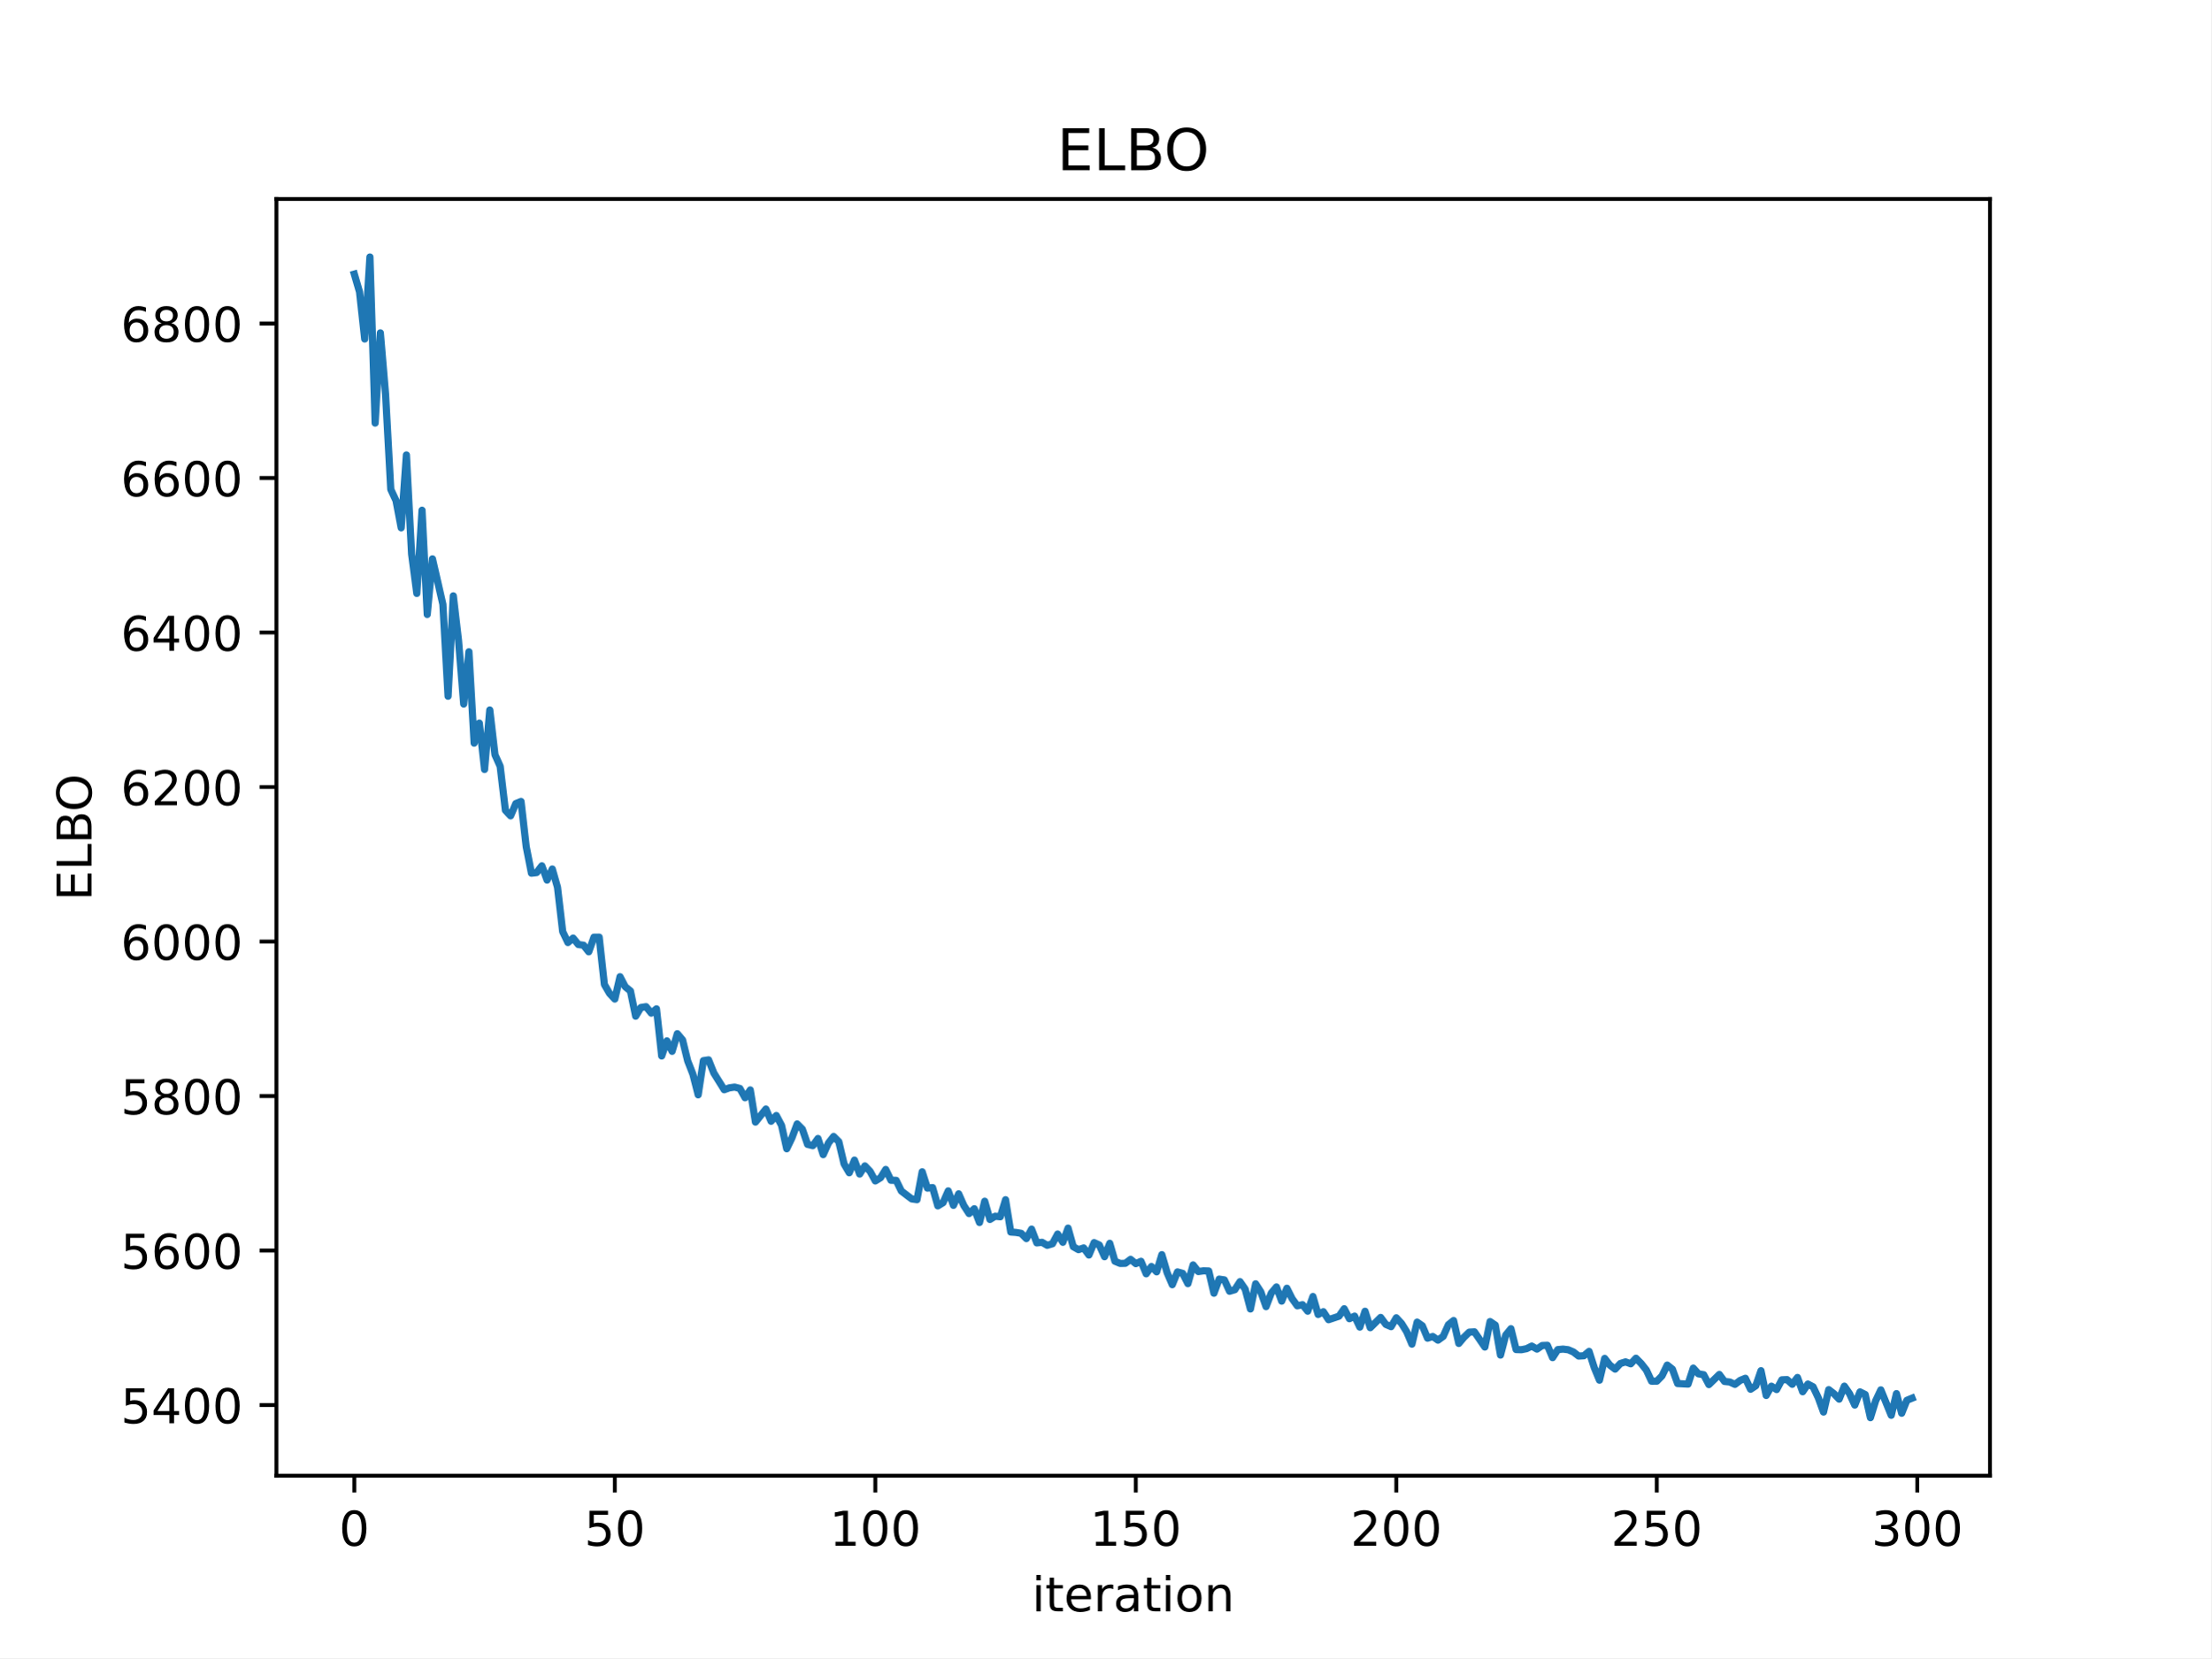
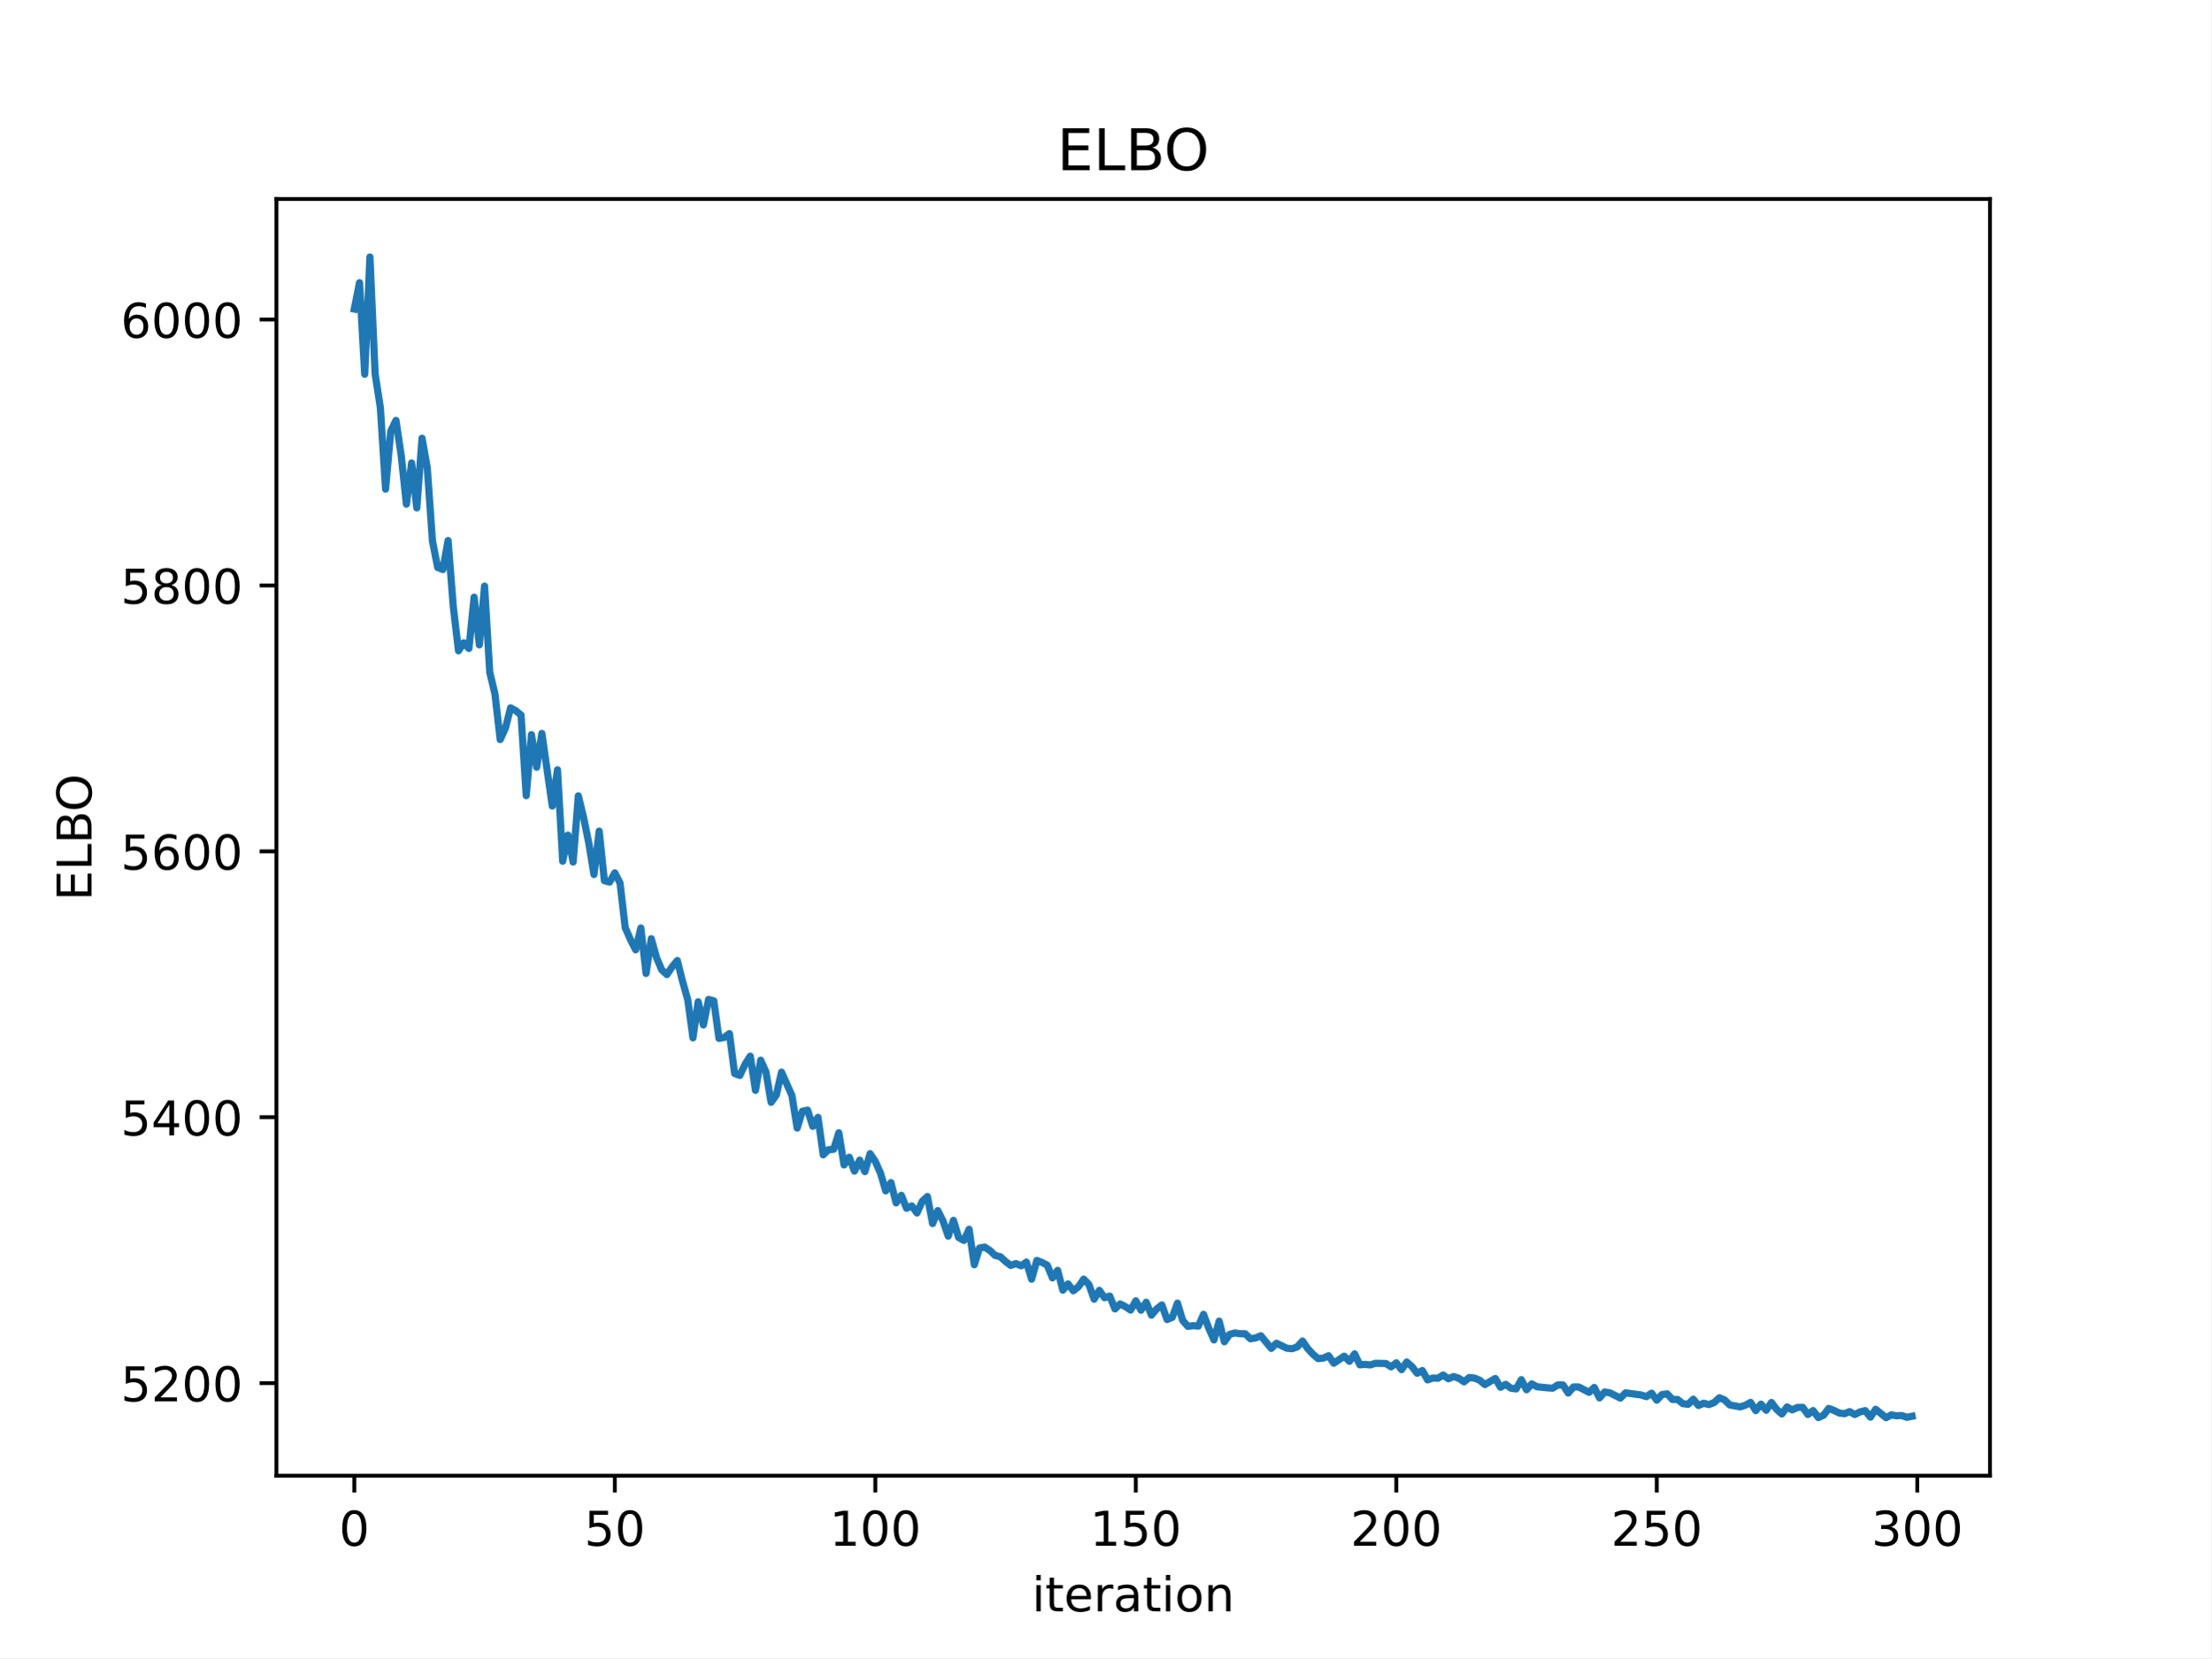
<svg xmlns="http://www.w3.org/2000/svg" xmlns:xlink="http://www.w3.org/1999/xlink" width="460.8pt" height="345.6pt" viewBox="0 0 460.8 345.6" version="1.1">
  <defs>
    <style type="text/css">*{stroke-linejoin: round; stroke-linecap: butt}</style>
  </defs>
  <g id="figure_1">
    <g id="patch_1">
      <path d="M 0 345.6  L 460.8 345.6  L 460.8 0  L 0 0  z " style="fill: #ffffff" />
    </g>
    <g id="axes_1">
      <g id="patch_2">
        <path d="M 57.6 307.584  L 414.72 307.584  L 414.72 41.472  L 57.6 41.472  z " style="fill: #ffffff" />
      </g>
      <g id="matplotlib.axis_1">
        <g id="xtick_1">
          <g id="line2d_1">
            <defs>
-               <path id="md473f33ada" d="M 0 0  L 0 3.5  " style="stroke: #000000; stroke-width: 0.8" />
-             </defs>
-             <g>
-               <use xlink:href="#md473f33ada" x="73.833" y="307.584" style="stroke: #000000; stroke-width: 0.8" />
+               <path id="m147bc91f73" d="M 0 0  L 0 3.5  " style="stroke: #000000; stroke-width: 0.8" />
+             </defs>
+             <g>
+               <use xlink:href="#m147bc91f73" x="73.833" y="307.584" style="stroke: #000000; stroke-width: 0.8" />
            </g>
          </g>
          <g id="text_1">
            <g transform="translate(70.65148 322.1824) scale(0.1 -0.1)">
              <defs>
                <path id="DejaVuSans-30" d="M 2034 4250  Q 1547 4250 1301 3770  Q 1056 3291 1056 2328  Q 1056 1369 1301 889  Q 1547 409 2034 409  Q 2525 409 2770 889  Q 3016 1369 3016 2328  Q 3016 3291 2770 3770  Q 2525 4250 2034 4250  z M 2034 4750  Q 2819 4750 3233 4129  Q 3647 3509 3647 2328  Q 3647 1150 3233 529  Q 2819 -91 2034 -91  Q 1250 -91 836 529  Q 422 1150 422 2328  Q 422 3509 836 4129  Q 1250 4750 2034 4750  z " transform="scale(0.015625)" />
              </defs>
              <use xlink:href="#DejaVuSans-30" />
            </g>
          </g>
        </g>
        <g id="xtick_2">
          <g id="line2d_2">
            <g>
-               <use xlink:href="#md473f33ada" x="128.123" y="307.584" style="stroke: #000000; stroke-width: 0.8" />
+               <use xlink:href="#m147bc91f73" x="128.123" y="307.584" style="stroke: #000000; stroke-width: 0.8" />
            </g>
          </g>
          <g id="text_2">
            <g transform="translate(121.7603 322.1824) scale(0.1 -0.1)">
              <defs>
                <path id="DejaVuSans-35" d="M 691 4666  L 3169 4666  L 3169 4134  L 1269 4134  L 1269 2991  Q 1406 3038 1543 3061  Q 1681 3084 1819 3084  Q 2600 3084 3056 2656  Q 3513 2228 3513 1497  Q 3513 744 3044 326  Q 2575 -91 1722 -91  Q 1428 -91 1123 -41  Q 819 9 494 109  L 494 744  Q 775 591 1075 516  Q 1375 441 1709 441  Q 2250 441 2565 725  Q 2881 1009 2881 1497  Q 2881 1984 2565 2268  Q 2250 2553 1709 2553  Q 1456 2553 1204 2497  Q 953 2441 691 2322  L 691 4666  z " transform="scale(0.015625)" />
              </defs>
              <use xlink:href="#DejaVuSans-35" />
              <use xlink:href="#DejaVuSans-30" transform="translate(63.62305 0)" />
            </g>
          </g>
        </g>
        <g id="xtick_3">
          <g id="line2d_3">
            <g>
-               <use xlink:href="#md473f33ada" x="182.413" y="307.584" style="stroke: #000000; stroke-width: 0.8" />
+               <use xlink:href="#m147bc91f73" x="182.413" y="307.584" style="stroke: #000000; stroke-width: 0.8" />
            </g>
          </g>
          <g id="text_3">
            <g transform="translate(172.8691 322.1824) scale(0.1 -0.1)">
              <defs>
                <path id="DejaVuSans-31" d="M 794 531  L 1825 531  L 1825 4091  L 703 3866  L 703 4441  L 1819 4666  L 2450 4666  L 2450 531  L 3481 531  L 3481 0  L 794 0  L 794 531  z " transform="scale(0.015625)" />
              </defs>
              <use xlink:href="#DejaVuSans-31" />
              <use xlink:href="#DejaVuSans-30" transform="translate(63.62305 0)" />
              <use xlink:href="#DejaVuSans-30" transform="translate(127.2461 0)" />
            </g>
          </g>
        </g>
        <g id="xtick_4">
          <g id="line2d_4">
            <g>
-               <use xlink:href="#md473f33ada" x="236.703" y="307.584" style="stroke: #000000; stroke-width: 0.8" />
+               <use xlink:href="#m147bc91f73" x="236.703" y="307.584" style="stroke: #000000; stroke-width: 0.8" />
            </g>
          </g>
          <g id="text_4">
            <g transform="translate(227.1592 322.1824) scale(0.1 -0.1)">
              <use xlink:href="#DejaVuSans-31" />
              <use xlink:href="#DejaVuSans-35" transform="translate(63.62305 0)" />
              <use xlink:href="#DejaVuSans-30" transform="translate(127.2461 0)" />
            </g>
          </g>
        </g>
        <g id="xtick_5">
          <g id="line2d_5">
            <g>
-               <use xlink:href="#md473f33ada" x="290.993" y="307.584" style="stroke: #000000; stroke-width: 0.8" />
+               <use xlink:href="#m147bc91f73" x="290.993" y="307.584" style="stroke: #000000; stroke-width: 0.8" />
            </g>
          </g>
          <g id="text_5">
            <g transform="translate(281.4492 322.1824) scale(0.1 -0.1)">
              <defs>
                <path id="DejaVuSans-32" d="M 1228 531  L 3431 531  L 3431 0  L 469 0  L 469 531  Q 828 903 1448 1529  Q 2069 2156 2228 2338  Q 2531 2678 2651 2914  Q 2772 3150 2772 3378  Q 2772 3750 2511 3984  Q 2250 4219 1831 4219  Q 1534 4219 1204 4116  Q 875 4013 500 3803  L 500 4441  Q 881 4594 1212 4672  Q 1544 4750 1819 4750  Q 2544 4750 2975 4387  Q 3406 4025 3406 3419  Q 3406 3131 3298 2873  Q 3191 2616 2906 2266  Q 2828 2175 2409 1742  Q 1991 1309 1228 531  z " transform="scale(0.015625)" />
              </defs>
              <use xlink:href="#DejaVuSans-32" />
              <use xlink:href="#DejaVuSans-30" transform="translate(63.62305 0)" />
              <use xlink:href="#DejaVuSans-30" transform="translate(127.2461 0)" />
            </g>
          </g>
        </g>
        <g id="xtick_6">
          <g id="line2d_6">
            <g>
-               <use xlink:href="#md473f33ada" x="345.283" y="307.584" style="stroke: #000000; stroke-width: 0.8" />
+               <use xlink:href="#m147bc91f73" x="345.283" y="307.584" style="stroke: #000000; stroke-width: 0.8" />
            </g>
          </g>
          <g id="text_6">
            <g transform="translate(335.7393 322.1824) scale(0.1 -0.1)">
              <use xlink:href="#DejaVuSans-32" />
              <use xlink:href="#DejaVuSans-35" transform="translate(63.62305 0)" />
              <use xlink:href="#DejaVuSans-30" transform="translate(127.2461 0)" />
            </g>
          </g>
        </g>
        <g id="xtick_7">
          <g id="line2d_7">
            <g>
-               <use xlink:href="#md473f33ada" x="399.573" y="307.584" style="stroke: #000000; stroke-width: 0.8" />
+               <use xlink:href="#m147bc91f73" x="399.573" y="307.584" style="stroke: #000000; stroke-width: 0.8" />
            </g>
          </g>
          <g id="text_7">
            <g transform="translate(390.0293 322.1824) scale(0.1 -0.1)">
              <defs>
                <path id="DejaVuSans-33" d="M 2597 2516  Q 3050 2419 3304 2112  Q 3559 1806 3559 1356  Q 3559 666 3084 287  Q 2609 -91 1734 -91  Q 1441 -91 1130 -33  Q 819 25 488 141  L 488 750  Q 750 597 1062 519  Q 1375 441 1716 441  Q 2309 441 2620 675  Q 2931 909 2931 1356  Q 2931 1769 2642 2001  Q 2353 2234 1838 2234  L 1294 2234  L 1294 2753  L 1863 2753  Q 2328 2753 2575 2939  Q 2822 3125 2822 3475  Q 2822 3834 2567 4026  Q 2313 4219 1838 4219  Q 1578 4219 1281 4162  Q 984 4106 628 3988  L 628 4550  Q 988 4650 1302 4700  Q 1616 4750 1894 4750  Q 2613 4750 3031 4423  Q 3450 4097 3450 3541  Q 3450 3153 3228 2886  Q 3006 2619 2597 2516  z " transform="scale(0.015625)" />
              </defs>
              <use xlink:href="#DejaVuSans-33" />
              <use xlink:href="#DejaVuSans-30" transform="translate(63.62305 0)" />
              <use xlink:href="#DejaVuSans-30" transform="translate(127.2461 0)" />
            </g>
          </g>
        </g>
        <g id="text_8">
          <g transform="translate(215.0373 335.8606) scale(0.1 -0.1)">
            <defs>
              <path id="DejaVuSans-69" d="M 603 3500  L 1178 3500  L 1178 0  L 603 0  L 603 3500  z M 603 4863  L 1178 4863  L 1178 4134  L 603 4134  L 603 4863  z " transform="scale(0.015625)" />
              <path id="DejaVuSans-74" d="M 1172 4494  L 1172 3500  L 2356 3500  L 2356 3053  L 1172 3053  L 1172 1153  Q 1172 725 1289 603  Q 1406 481 1766 481  L 2356 481  L 2356 0  L 1766 0  Q 1100 0 847 248  Q 594 497 594 1153  L 594 3053  L 172 3053  L 172 3500  L 594 3500  L 594 4494  L 1172 4494  z " transform="scale(0.015625)" />
              <path id="DejaVuSans-65" d="M 3597 1894  L 3597 1613  L 953 1613  Q 991 1019 1311 708  Q 1631 397 2203 397  Q 2534 397 2845 478  Q 3156 559 3463 722  L 3463 178  Q 3153 47 2828 -22  Q 2503 -91 2169 -91  Q 1331 -91 842 396  Q 353 884 353 1716  Q 353 2575 817 3079  Q 1281 3584 2069 3584  Q 2775 3584 3186 3129  Q 3597 2675 3597 1894  z M 3022 2063  Q 3016 2534 2758 2815  Q 2500 3097 2075 3097  Q 1594 3097 1305 2825  Q 1016 2553 972 2059  L 3022 2063  z " transform="scale(0.015625)" />
              <path id="DejaVuSans-72" d="M 2631 2963  Q 2534 3019 2420 3045  Q 2306 3072 2169 3072  Q 1681 3072 1420 2755  Q 1159 2438 1159 1844  L 1159 0  L 581 0  L 581 3500  L 1159 3500  L 1159 2956  Q 1341 3275 1631 3429  Q 1922 3584 2338 3584  Q 2397 3584 2469 3576  Q 2541 3569 2628 3553  L 2631 2963  z " transform="scale(0.015625)" />
              <path id="DejaVuSans-61" d="M 2194 1759  Q 1497 1759 1228 1600  Q 959 1441 959 1056  Q 959 750 1161 570  Q 1363 391 1709 391  Q 2188 391 2477 730  Q 2766 1069 2766 1631  L 2766 1759  L 2194 1759  z M 3341 1997  L 3341 0  L 2766 0  L 2766 531  Q 2569 213 2275 61  Q 1981 -91 1556 -91  Q 1019 -91 701 211  Q 384 513 384 1019  Q 384 1609 779 1909  Q 1175 2209 1959 2209  L 2766 2209  L 2766 2266  Q 2766 2663 2505 2880  Q 2244 3097 1772 3097  Q 1472 3097 1187 3025  Q 903 2953 641 2809  L 641 3341  Q 956 3463 1253 3523  Q 1550 3584 1831 3584  Q 2591 3584 2966 3190  Q 3341 2797 3341 1997  z " transform="scale(0.015625)" />
              <path id="DejaVuSans-6f" d="M 1959 3097  Q 1497 3097 1228 2736  Q 959 2375 959 1747  Q 959 1119 1226 758  Q 1494 397 1959 397  Q 2419 397 2687 759  Q 2956 1122 2956 1747  Q 2956 2369 2687 2733  Q 2419 3097 1959 3097  z M 1959 3584  Q 2709 3584 3137 3096  Q 3566 2609 3566 1747  Q 3566 888 3137 398  Q 2709 -91 1959 -91  Q 1206 -91 779 398  Q 353 888 353 1747  Q 353 2609 779 3096  Q 1206 3584 1959 3584  z " transform="scale(0.015625)" />
              <path id="DejaVuSans-6e" d="M 3513 2113  L 3513 0  L 2938 0  L 2938 2094  Q 2938 2591 2744 2837  Q 2550 3084 2163 3084  Q 1697 3084 1428 2787  Q 1159 2491 1159 1978  L 1159 0  L 581 0  L 581 3500  L 1159 3500  L 1159 2956  Q 1366 3272 1645 3428  Q 1925 3584 2291 3584  Q 2894 3584 3203 3211  Q 3513 2838 3513 2113  z " transform="scale(0.015625)" />
            </defs>
            <use xlink:href="#DejaVuSans-69" />
            <use xlink:href="#DejaVuSans-74" transform="translate(27.7832 0)" />
            <use xlink:href="#DejaVuSans-65" transform="translate(66.99219 0)" />
            <use xlink:href="#DejaVuSans-72" transform="translate(128.5156 0)" />
            <use xlink:href="#DejaVuSans-61" transform="translate(169.6289 0)" />
            <use xlink:href="#DejaVuSans-74" transform="translate(230.9082 0)" />
            <use xlink:href="#DejaVuSans-69" transform="translate(270.1172 0)" />
            <use xlink:href="#DejaVuSans-6f" transform="translate(297.9004 0)" />
            <use xlink:href="#DejaVuSans-6e" transform="translate(359.082 0)" />
          </g>
        </g>
      </g>
      <g id="matplotlib.axis_2">
        <g id="ytick_1">
          <g id="line2d_8">
            <defs>
-               <path id="mb29f652f2e" d="M 0 0  L -3.5 0  " style="stroke: #000000; stroke-width: 0.8" />
-             </defs>
-             <g>
-               <use xlink:href="#mb29f652f2e" x="57.6" y="292.859" style="stroke: #000000; stroke-width: 0.8" />
+               <path id="mf57ba80b1f" d="M 0 0  L -3.5 0  " style="stroke: #000000; stroke-width: 0.8" />
+             </defs>
+             <g>
+               <use xlink:href="#mf57ba80b1f" x="57.6" y="288.291" style="stroke: #000000; stroke-width: 0.8" />
            </g>
          </g>
          <g id="text_9">
-             <g transform="translate(25.15 296.6583) scale(0.1 -0.1)">
-               <defs>
-                 <path id="DejaVuSans-34" d="M 2419 4116  L 825 1625  L 2419 1625  L 2419 4116  z M 2253 4666  L 3047 4666  L 3047 1625  L 3713 1625  L 3713 1100  L 3047 1100  L 3047 0  L 2419 0  L 2419 1100  L 313 1100  L 313 1709  L 2253 4666  z " transform="scale(0.015625)" />
-               </defs>
-               <use xlink:href="#DejaVuSans-35" />
-               <use xlink:href="#DejaVuSans-34" transform="translate(63.62305 0)" />
+             <g transform="translate(25.15 292.0904) scale(0.1 -0.1)">
+               <use xlink:href="#DejaVuSans-35" />
+               <use xlink:href="#DejaVuSans-32" transform="translate(63.62305 0)" />
              <use xlink:href="#DejaVuSans-30" transform="translate(127.2461 0)" />
              <use xlink:href="#DejaVuSans-30" transform="translate(190.8691 0)" />
            </g>
          </g>
        </g>
        <g id="ytick_2">
          <g id="line2d_9">
            <g>
-               <use xlink:href="#mb29f652f2e" x="57.6" y="260.654" style="stroke: #000000; stroke-width: 0.8" />
+               <use xlink:href="#mf57ba80b1f" x="57.6" y="232.868" style="stroke: #000000; stroke-width: 0.8" />
            </g>
          </g>
          <g id="text_10">
-             <g transform="translate(25.15 264.4533) scale(0.1 -0.1)">
-               <defs>
-                 <path id="DejaVuSans-36" d="M 2113 2584  Q 1688 2584 1439 2293  Q 1191 2003 1191 1497  Q 1191 994 1439 701  Q 1688 409 2113 409  Q 2538 409 2786 701  Q 3034 994 3034 1497  Q 3034 2003 2786 2293  Q 2538 2584 2113 2584  z M 3366 4563  L 3366 3988  Q 3128 4100 2886 4159  Q 2644 4219 2406 4219  Q 1781 4219 1451 3797  Q 1122 3375 1075 2522  Q 1259 2794 1537 2939  Q 1816 3084 2150 3084  Q 2853 3084 3261 2657  Q 3669 2231 3669 1497  Q 3669 778 3244 343  Q 2819 -91 2113 -91  Q 1303 -91 875 529  Q 447 1150 447 2328  Q 447 3434 972 4092  Q 1497 4750 2381 4750  Q 2619 4750 2861 4703  Q 3103 4656 3366 4563  z " transform="scale(0.015625)" />
-               </defs>
-               <use xlink:href="#DejaVuSans-35" />
-               <use xlink:href="#DejaVuSans-36" transform="translate(63.62305 0)" />
+             <g transform="translate(25.15 236.6674) scale(0.1 -0.1)">
+               <defs>
+                 <path id="DejaVuSans-34" d="M 2419 4116  L 825 1625  L 2419 1625  L 2419 4116  z M 2253 4666  L 3047 4666  L 3047 1625  L 3713 1625  L 3713 1100  L 3047 1100  L 3047 0  L 2419 0  L 2419 1100  L 313 1100  L 313 1709  L 2253 4666  z " transform="scale(0.015625)" />
+               </defs>
+               <use xlink:href="#DejaVuSans-35" />
+               <use xlink:href="#DejaVuSans-34" transform="translate(63.62305 0)" />
              <use xlink:href="#DejaVuSans-30" transform="translate(127.2461 0)" />
              <use xlink:href="#DejaVuSans-30" transform="translate(190.8691 0)" />
            </g>
          </g>
        </g>
        <g id="ytick_3">
          <g id="line2d_10">
            <g>
-               <use xlink:href="#mb29f652f2e" x="57.6" y="228.449" style="stroke: #000000; stroke-width: 0.8" />
+               <use xlink:href="#mf57ba80b1f" x="57.6" y="177.445" style="stroke: #000000; stroke-width: 0.8" />
            </g>
          </g>
          <g id="text_11">
-             <g transform="translate(25.15 232.2483) scale(0.1 -0.1)">
-               <defs>
-                 <path id="DejaVuSans-38" d="M 2034 2216  Q 1584 2216 1326 1975  Q 1069 1734 1069 1313  Q 1069 891 1326 650  Q 1584 409 2034 409  Q 2484 409 2743 651  Q 3003 894 3003 1313  Q 3003 1734 2745 1975  Q 2488 2216 2034 2216  z M 1403 2484  Q 997 2584 770 2862  Q 544 3141 544 3541  Q 544 4100 942 4425  Q 1341 4750 2034 4750  Q 2731 4750 3128 4425  Q 3525 4100 3525 3541  Q 3525 3141 3298 2862  Q 3072 2584 2669 2484  Q 3125 2378 3379 2068  Q 3634 1759 3634 1313  Q 3634 634 3220 271  Q 2806 -91 2034 -91  Q 1263 -91 848 271  Q 434 634 434 1313  Q 434 1759 690 2068  Q 947 2378 1403 2484  z M 1172 3481  Q 1172 3119 1398 2916  Q 1625 2713 2034 2713  Q 2441 2713 2670 2916  Q 2900 3119 2900 3481  Q 2900 3844 2670 4047  Q 2441 4250 2034 4250  Q 1625 4250 1398 4047  Q 1172 3844 1172 3481  z " transform="scale(0.015625)" />
-               </defs>
-               <use xlink:href="#DejaVuSans-35" />
-               <use xlink:href="#DejaVuSans-38" transform="translate(63.62305 0)" />
+             <g transform="translate(25.15 181.2444) scale(0.1 -0.1)">
+               <defs>
+                 <path id="DejaVuSans-36" d="M 2113 2584  Q 1688 2584 1439 2293  Q 1191 2003 1191 1497  Q 1191 994 1439 701  Q 1688 409 2113 409  Q 2538 409 2786 701  Q 3034 994 3034 1497  Q 3034 2003 2786 2293  Q 2538 2584 2113 2584  z M 3366 4563  L 3366 3988  Q 3128 4100 2886 4159  Q 2644 4219 2406 4219  Q 1781 4219 1451 3797  Q 1122 3375 1075 2522  Q 1259 2794 1537 2939  Q 1816 3084 2150 3084  Q 2853 3084 3261 2657  Q 3669 2231 3669 1497  Q 3669 778 3244 343  Q 2819 -91 2113 -91  Q 1303 -91 875 529  Q 447 1150 447 2328  Q 447 3434 972 4092  Q 1497 4750 2381 4750  Q 2619 4750 2861 4703  Q 3103 4656 3366 4563  z " transform="scale(0.015625)" />
+               </defs>
+               <use xlink:href="#DejaVuSans-35" />
+               <use xlink:href="#DejaVuSans-36" transform="translate(63.62305 0)" />
              <use xlink:href="#DejaVuSans-30" transform="translate(127.2461 0)" />
              <use xlink:href="#DejaVuSans-30" transform="translate(190.8691 0)" />
            </g>
          </g>
        </g>
        <g id="ytick_4">
          <g id="line2d_11">
            <g>
-               <use xlink:href="#mb29f652f2e" x="57.6" y="196.244" style="stroke: #000000; stroke-width: 0.8" />
+               <use xlink:href="#mf57ba80b1f" x="57.6" y="122.022" style="stroke: #000000; stroke-width: 0.8" />
            </g>
          </g>
          <g id="text_12">
-             <g transform="translate(25.15 200.0433) scale(0.1 -0.1)">
-               <use xlink:href="#DejaVuSans-36" />
-               <use xlink:href="#DejaVuSans-30" transform="translate(63.62305 0)" />
+             <g transform="translate(25.15 125.8215) scale(0.1 -0.1)">
+               <defs>
+                 <path id="DejaVuSans-38" d="M 2034 2216  Q 1584 2216 1326 1975  Q 1069 1734 1069 1313  Q 1069 891 1326 650  Q 1584 409 2034 409  Q 2484 409 2743 651  Q 3003 894 3003 1313  Q 3003 1734 2745 1975  Q 2488 2216 2034 2216  z M 1403 2484  Q 997 2584 770 2862  Q 544 3141 544 3541  Q 544 4100 942 4425  Q 1341 4750 2034 4750  Q 2731 4750 3128 4425  Q 3525 4100 3525 3541  Q 3525 3141 3298 2862  Q 3072 2584 2669 2484  Q 3125 2378 3379 2068  Q 3634 1759 3634 1313  Q 3634 634 3220 271  Q 2806 -91 2034 -91  Q 1263 -91 848 271  Q 434 634 434 1313  Q 434 1759 690 2068  Q 947 2378 1403 2484  z M 1172 3481  Q 1172 3119 1398 2916  Q 1625 2713 2034 2713  Q 2441 2713 2670 2916  Q 2900 3119 2900 3481  Q 2900 3844 2670 4047  Q 2441 4250 2034 4250  Q 1625 4250 1398 4047  Q 1172 3844 1172 3481  z " transform="scale(0.015625)" />
+               </defs>
+               <use xlink:href="#DejaVuSans-35" />
+               <use xlink:href="#DejaVuSans-38" transform="translate(63.62305 0)" />
              <use xlink:href="#DejaVuSans-30" transform="translate(127.2461 0)" />
              <use xlink:href="#DejaVuSans-30" transform="translate(190.8691 0)" />
            </g>
          </g>
        </g>
        <g id="ytick_5">
          <g id="line2d_12">
            <g>
-               <use xlink:href="#mb29f652f2e" x="57.6" y="164.039" style="stroke: #000000; stroke-width: 0.8" />
+               <use xlink:href="#mf57ba80b1f" x="57.6" y="66.599" style="stroke: #000000; stroke-width: 0.8" />
            </g>
          </g>
          <g id="text_13">
-             <g transform="translate(25.15 167.8383) scale(0.1 -0.1)">
+             <g transform="translate(25.15 70.39852) scale(0.1 -0.1)">
              <use xlink:href="#DejaVuSans-36" />
-               <use xlink:href="#DejaVuSans-32" transform="translate(63.62305 0)" />
-               <use xlink:href="#DejaVuSans-30" transform="translate(127.2461 0)" />
-               <use xlink:href="#DejaVuSans-30" transform="translate(190.8691 0)" />
-             </g>
-           </g>
-         </g>
-         <g id="ytick_6">
-           <g id="line2d_13">
-             <g>
-               <use xlink:href="#mb29f652f2e" x="57.6" y="131.834" style="stroke: #000000; stroke-width: 0.8" />
-             </g>
-           </g>
-           <g id="text_14">
-             <g transform="translate(25.15 135.6334) scale(0.1 -0.1)">
-               <use xlink:href="#DejaVuSans-36" />
-               <use xlink:href="#DejaVuSans-34" transform="translate(63.62305 0)" />
-               <use xlink:href="#DejaVuSans-30" transform="translate(127.2461 0)" />
-               <use xlink:href="#DejaVuSans-30" transform="translate(190.8691 0)" />
-             </g>
-           </g>
-         </g>
-         <g id="ytick_7">
-           <g id="line2d_14">
-             <g>
-               <use xlink:href="#mb29f652f2e" x="57.6" y="99.629" style="stroke: #000000; stroke-width: 0.8" />
-             </g>
-           </g>
-           <g id="text_15">
-             <g transform="translate(25.15 103.4284) scale(0.1 -0.1)">
-               <use xlink:href="#DejaVuSans-36" />
-               <use xlink:href="#DejaVuSans-36" transform="translate(63.62305 0)" />
-               <use xlink:href="#DejaVuSans-30" transform="translate(127.2461 0)" />
-               <use xlink:href="#DejaVuSans-30" transform="translate(190.8691 0)" />
-             </g>
-           </g>
-         </g>
-         <g id="ytick_8">
-           <g id="line2d_15">
-             <g>
-               <use xlink:href="#mb29f652f2e" x="57.6" y="67.424" style="stroke: #000000; stroke-width: 0.8" />
-             </g>
-           </g>
-           <g id="text_16">
-             <g transform="translate(25.15 71.22338) scale(0.1 -0.1)">
-               <use xlink:href="#DejaVuSans-36" />
-               <use xlink:href="#DejaVuSans-38" transform="translate(63.62305 0)" />
-               <use xlink:href="#DejaVuSans-30" transform="translate(127.2461 0)" />
-               <use xlink:href="#DejaVuSans-30" transform="translate(190.8691 0)" />
-             </g>
-           </g>
-         </g>
-         <g id="text_17">
+               <use xlink:href="#DejaVuSans-30" transform="translate(63.62305 0)" />
+               <use xlink:href="#DejaVuSans-30" transform="translate(127.2461 0)" />
+               <use xlink:href="#DejaVuSans-30" transform="translate(190.8691 0)" />
+             </g>
+           </g>
+         </g>
+         <g id="text_14">
          <g transform="translate(19.07031 187.7522) rotate(-90) scale(0.1 -0.1)">
            <defs>
              <path id="DejaVuSans-45" d="M 628 4666  L 3578 4666  L 3578 4134  L 1259 4134  L 1259 2753  L 3481 2753  L 3481 2222  L 1259 2222  L 1259 531  L 3634 531  L 3634 0  L 628 0  L 628 4666  z " transform="scale(0.015625)" />
              <path id="DejaVuSans-4c" d="M 628 4666  L 1259 4666  L 1259 531  L 3531 531  L 3531 0  L 628 0  L 628 4666  z " transform="scale(0.015625)" />
              <path id="DejaVuSans-42" d="M 1259 2228  L 1259 519  L 2272 519  Q 2781 519 3026 730  Q 3272 941 3272 1375  Q 3272 1813 3026 2020  Q 2781 2228 2272 2228  L 1259 2228  z M 1259 4147  L 1259 2741  L 2194 2741  Q 2656 2741 2882 2914  Q 3109 3088 3109 3444  Q 3109 3797 2882 3972  Q 2656 4147 2194 4147  L 1259 4147  z M 628 4666  L 2241 4666  Q 2963 4666 3353 4366  Q 3744 4066 3744 3513  Q 3744 3084 3544 2831  Q 3344 2578 2956 2516  Q 3422 2416 3680 2098  Q 3938 1781 3938 1306  Q 3938 681 3513 340  Q 3088 0 2303 0  L 628 0  L 628 4666  z " transform="scale(0.015625)" />
              <path id="DejaVuSans-4f" d="M 2522 4238  Q 1834 4238 1429 3725  Q 1025 3213 1025 2328  Q 1025 1447 1429 934  Q 1834 422 2522 422  Q 3209 422 3611 934  Q 4013 1447 4013 2328  Q 4013 3213 3611 3725  Q 3209 4238 2522 4238  z M 2522 4750  Q 3503 4750 4090 4092  Q 4678 3434 4678 2328  Q 4678 1225 4090 567  Q 3503 -91 2522 -91  Q 1538 -91 948 565  Q 359 1222 359 2328  Q 359 3434 948 4092  Q 1538 4750 2522 4750  z " transform="scale(0.015625)" />
            </defs>
            <use xlink:href="#DejaVuSans-45" />
            <use xlink:href="#DejaVuSans-4c" transform="translate(63.18359 0)" />
            <use xlink:href="#DejaVuSans-42" transform="translate(118.8965 0)" />
            <use xlink:href="#DejaVuSans-4f" transform="translate(185.75 0)" />
          </g>
        </g>
      </g>
-       <g id="line2d_16">
-         <path d="M 73.833 57.125  L 74.919 60.835  L 76.004 70.654  L 77.09 53.568  L 78.176 88.178  L 79.262 69.381  L 80.348 82.172  L 81.433 102  L 82.519 104.321  L 83.605 110.008  L 84.691 94.823  L 85.777 115.507  L 86.862 123.688  L 87.948 106.353  L 89.034 128.069  L 90.12 116.481  L 92.291 125.958  L 93.377 145.117  L 94.463 124.195  L 95.549 133.47  L 96.635 146.744  L 97.72 135.846  L 98.806 154.884  L 99.892 150.724  L 100.978 160.384  L 102.064 147.985  L 103.149 157.306  L 104.235 159.738  L 105.321 168.892  L 106.407 170.052  L 107.493 167.485  L 108.578 167.052  L 109.664 176.491  L 110.75 181.99  L 111.836 181.865  L 112.922 180.462  L 114.007 183.434  L 115.093 181.135  L 116.179 184.928  L 117.265 194.183  L 118.351 196.451  L 119.436 195.528  L 120.522 196.864  L 121.608 197.013  L 122.694 198.386  L 123.78 195.344  L 124.865 195.335  L 125.951 205.202  L 127.037 207.066  L 128.123 208.236  L 129.209 203.578  L 130.294 205.662  L 131.38 206.546  L 132.466 211.808  L 133.552 210.001  L 134.638 209.824  L 135.723 211.172  L 136.809 210.274  L 137.895 220.097  L 138.981 216.943  L 140.067 219.129  L 141.152 215.454  L 142.238 216.747  L 143.324 221.159  L 144.41 223.931  L 145.496 228.193  L 146.581 221.08  L 147.667 220.911  L 148.753 223.643  L 150.925 227.131  L 152.01 226.735  L 153.096 226.579  L 154.182 226.861  L 155.268 228.809  L 156.354 227.177  L 157.439 233.883  L 159.611 231.158  L 160.697 233.709  L 161.783 232.51  L 162.868 234.556  L 163.954 239.435  L 165.04 237.162  L 166.126 234.265  L 167.212 235.357  L 168.297 238.527  L 169.383 238.801  L 170.469 237.298  L 171.555 240.669  L 172.641 238.252  L 173.726 236.881  L 174.812 237.968  L 175.898 242.59  L 176.984 244.441  L 178.07 241.811  L 179.155 244.713  L 180.241 243.011  L 181.327 244.145  L 182.413 246.141  L 183.499 245.488  L 184.584 243.752  L 185.67 245.998  L 186.756 246.015  L 187.842 248.253  L 190.013 249.9  L 191.099 250.059  L 192.185 244.239  L 193.271 247.64  L 194.357 247.527  L 195.442 251.348  L 196.528 250.686  L 197.614 248.223  L 198.7 251.236  L 199.786 248.83  L 200.871 251.285  L 201.957 252.951  L 203.043 251.938  L 204.129 254.817  L 205.215 250.373  L 206.3 254.171  L 207.386 253.504  L 208.472 253.611  L 209.558 250.063  L 210.644 256.801  L 211.729 256.875  L 212.815 257.063  L 213.901 258.17  L 214.987 256.195  L 216.073 259.059  L 217.158 258.934  L 218.244 259.57  L 219.33 259.244  L 220.416 257.209  L 221.502 258.934  L 222.587 255.981  L 223.673 259.855  L 224.759 260.465  L 225.845 260.108  L 226.931 261.591  L 228.016 259.006  L 229.102 259.508  L 230.188 261.938  L 231.274 259.151  L 232.36 262.89  L 233.445 263.341  L 234.531 263.311  L 235.617 262.492  L 236.703 263.385  L 237.789 262.899  L 238.875 265.503  L 239.96 263.985  L 241.046 265.091  L 242.132 261.512  L 243.218 265.223  L 244.304 267.778  L 245.389 265.106  L 246.475 265.409  L 247.561 267.557  L 248.647 263.652  L 249.733 265.031  L 250.818 264.881  L 251.904 264.914  L 252.99 269.553  L 254.076 266.609  L 255.162 266.773  L 256.247 269.144  L 257.333 268.82  L 258.419 267.137  L 259.505 268.711  L 260.591 272.836  L 261.676 267.588  L 262.762 269.27  L 263.848 272.351  L 264.934 269.525  L 266.02 268.24  L 267.105 271.201  L 268.191 268.509  L 269.277 270.671  L 270.363 272.179  L 271.449 271.94  L 272.534 273.296  L 273.62 270.238  L 274.706 273.985  L 275.792 273.401  L 276.878 275.068  L 279.049 274.337  L 280.135 272.784  L 281.221 274.863  L 282.307 274.32  L 283.392 276.614  L 284.478 273.306  L 285.564 276.736  L 287.736 274.591  L 288.821 276.053  L 289.907 276.52  L 290.993 274.67  L 292.079 275.838  L 293.165 277.585  L 294.25 280.165  L 295.336 275.577  L 296.422 276.332  L 297.508 278.927  L 298.594 278.567  L 299.679 279.336  L 300.765 278.553  L 301.851 276.109  L 302.937 275.243  L 304.023 280.017  L 305.108 278.723  L 306.194 277.668  L 307.28 277.602  L 309.452 280.77  L 310.537 275.459  L 311.623 276.193  L 312.709 282.447  L 313.795 278.285  L 314.881 276.947  L 315.966 281.29  L 317.052 281.326  L 318.138 281.106  L 319.224 280.566  L 320.31 281.199  L 321.395 280.451  L 322.481 280.408  L 323.567 282.977  L 324.653 281.299  L 325.739 281.195  L 326.824 281.331  L 327.91 281.802  L 328.996 282.648  L 330.082 282.587  L 331.168 281.677  L 332.253 285.056  L 333.339 287.679  L 334.425 283.14  L 335.511 284.546  L 336.597 285.374  L 337.682 284.203  L 338.768 283.861  L 339.854 284.261  L 340.94 283.098  L 342.026 284.194  L 343.111 285.565  L 344.197 287.892  L 345.283 287.883  L 346.369 286.777  L 347.455 284.526  L 348.54 285.387  L 349.626 288.38  L 351.798 288.493  L 352.884 285.163  L 353.969 286.357  L 355.055 286.539  L 356.141 288.596  L 358.313 286.484  L 359.398 287.939  L 360.484 288.056  L 361.57 288.552  L 362.656 287.727  L 363.742 287.272  L 364.827 289.565  L 365.913 288.842  L 366.999 285.695  L 368.085 290.86  L 369.171 288.921  L 370.256 289.634  L 371.342 287.604  L 372.428 287.557  L 373.514 288.534  L 374.6 287.107  L 375.685 290.088  L 376.771 288.486  L 377.857 289.055  L 378.943 291.35  L 380.029 294.321  L 381.114 289.649  L 382.2 290.487  L 383.286 291.63  L 384.372 288.916  L 385.458 290.492  L 386.543 292.865  L 387.629 290.12  L 388.715 290.659  L 389.801 295.488  L 390.887 291.988  L 391.972 289.697  L 394.144 294.998  L 395.23 290.476  L 396.316 294.568  L 397.401 291.872  L 398.487 291.425  L 398.487 291.425  " clip-path="url(#pec27108d93)" style="fill: none; stroke: #1f77b4; stroke-width: 1.5; stroke-linecap: square" />
+       <g id="line2d_13">
+         <path d="M 73.833 64.408  L 74.919 58.917  L 76.004 77.992  L 77.09 53.568  L 78.176 77.955  L 79.262 84.947  L 80.348 101.943  L 81.433 89.846  L 82.519 87.625  L 83.605 94.922  L 84.691 105.073  L 85.777 96.494  L 86.862 105.865  L 87.948 91.335  L 89.034 97.445  L 90.12 112.757  L 91.206 118.28  L 92.291 118.7  L 93.377 112.666  L 94.463 126.501  L 95.549 135.638  L 96.635 133.979  L 97.72 135.16  L 98.806 124.466  L 99.892 134.407  L 100.978 122.157  L 102.064 140.136  L 103.149 144.674  L 104.235 154.149  L 105.321 151.782  L 106.407 147.535  L 107.493 148.131  L 108.578 149.043  L 109.664 165.841  L 110.75 153.115  L 111.836 159.915  L 112.922 152.863  L 115.093 168.01  L 116.179 160.448  L 117.265 179.507  L 118.351 174.06  L 119.436 179.676  L 120.522 165.88  L 121.608 170.363  L 122.694 175.69  L 123.78 182.272  L 124.865 173.236  L 125.951 183.553  L 127.037 183.862  L 128.123 181.933  L 129.209 184.038  L 130.294 193.36  L 131.38 195.832  L 132.466 197.969  L 133.552 193.425  L 134.638 202.897  L 135.723 195.653  L 136.809 199.576  L 137.895 202.147  L 138.981 203.138  L 140.067 201.521  L 141.152 200.209  L 142.238 204.531  L 143.324 208.366  L 144.41 216.322  L 145.496 208.801  L 146.581 213.631  L 147.667 208.315  L 148.753 208.612  L 149.839 216.441  L 150.925 216.242  L 152.01 215.435  L 153.096 223.754  L 154.182 224.159  L 155.268 221.834  L 156.354 220.139  L 157.439 227.256  L 158.525 220.985  L 159.611 223.384  L 160.697 229.755  L 161.783 228.244  L 162.868 223.463  L 165.04 228.356  L 166.126 235.131  L 167.212 231.618  L 168.297 231.385  L 169.383 234.772  L 170.469 232.889  L 171.555 240.706  L 172.641 239.641  L 173.726 239.548  L 174.812 236.109  L 175.898 242.805  L 176.984 241.199  L 178.07 244.101  L 179.155 241.812  L 180.241 244.197  L 181.327 240.463  L 182.413 242.08  L 183.499 244.525  L 184.584 248.217  L 185.67 246.495  L 186.756 250.72  L 187.842 249.141  L 188.928 251.843  L 190.013 251.353  L 191.099 252.827  L 192.185 250.394  L 193.271 249.398  L 194.357 255.038  L 195.442 252.321  L 196.528 254.491  L 197.614 257.652  L 198.7 254.366  L 199.786 257.947  L 200.871 258.545  L 201.957 256.22  L 203.043 263.61  L 204.129 260.126  L 205.215 259.932  L 206.3 260.649  L 207.386 261.673  L 208.472 261.942  L 209.558 262.938  L 210.644 263.751  L 211.729 263.368  L 212.815 263.841  L 213.901 263.056  L 214.987 266.631  L 216.073 262.721  L 217.158 263.13  L 218.244 263.703  L 219.33 266.355  L 220.416 264.786  L 221.502 268.916  L 222.587 267.606  L 223.673 269.045  L 224.759 268.191  L 225.845 266.609  L 226.931 267.728  L 228.016 270.802  L 229.102 268.953  L 230.188 270.489  L 231.274 270.144  L 232.36 272.824  L 233.445 271.776  L 234.531 272.344  L 235.617 273.064  L 236.703 271.135  L 237.789 273.097  L 238.875 271.421  L 239.96 274.122  L 241.046 272.836  L 242.132 271.993  L 243.218 275.032  L 244.304 274.572  L 245.389 271.617  L 246.475 275.224  L 247.561 276.462  L 248.647 276.314  L 249.733 276.405  L 250.818 273.953  L 251.904 276.816  L 252.99 279.285  L 254.076 275.372  L 255.162 279.663  L 256.247 278.137  L 257.333 277.828  L 258.419 277.994  L 259.505 278  L 260.591 279.047  L 261.676 278.869  L 262.762 278.416  L 264.934 281.052  L 266.02 279.984  L 268.191 281.02  L 269.277 281.116  L 270.363 280.728  L 271.449 279.511  L 272.534 281.097  L 273.62 282.26  L 274.706 283.183  L 275.792 283.074  L 276.878 282.581  L 277.963 284.135  L 280.135 282.675  L 281.221 283.745  L 282.307 282.19  L 283.392 284.475  L 284.478 284.381  L 285.564 284.502  L 286.65 284.151  L 288.821 284.198  L 289.907 284.89  L 290.993 284.057  L 292.079 285.49  L 293.165 283.886  L 294.25 284.828  L 295.336 286.233  L 296.422 285.661  L 297.508 287.613  L 298.594 287.226  L 299.679 287.264  L 300.765 286.603  L 301.851 287.385  L 302.937 286.912  L 304.023 287.274  L 305.108 288.02  L 306.194 287.116  L 307.28 287.242  L 308.366 287.674  L 309.452 288.594  L 311.623 287.318  L 312.709 289.15  L 313.795 288.547  L 314.881 289.345  L 315.966 289.501  L 317.052 287.575  L 318.138 289.672  L 319.224 288.443  L 320.31 289.042  L 322.481 289.273  L 323.567 289.351  L 324.653 288.664  L 325.739 288.673  L 326.824 290.349  L 327.91 289.091  L 328.996 289.088  L 331.168 290.208  L 332.253 289.185  L 333.339 291.372  L 334.425 290.139  L 335.511 290.315  L 337.682 291.409  L 338.768 290.313  L 342.026 290.759  L 343.111 291.11  L 344.197 290.378  L 345.283 291.838  L 346.369 290.661  L 347.455 290.522  L 348.54 291.697  L 349.626 291.693  L 350.712 292.571  L 351.798 292.707  L 352.884 291.64  L 353.969 292.95  L 355.055 292.476  L 356.141 292.759  L 357.227 292.34  L 358.313 291.348  L 359.398 291.779  L 360.484 292.843  L 362.656 293.239  L 363.742 292.895  L 364.827 292.306  L 365.913 294.014  L 366.999 292.671  L 368.085 293.939  L 369.171 292.325  L 370.256 293.75  L 371.342 294.711  L 372.428 293.26  L 373.514 293.863  L 374.6 293.35  L 375.685 293.332  L 376.771 294.827  L 377.857 294.009  L 378.943 295.468  L 380.029 294.982  L 381.114 293.563  L 382.2 293.966  L 383.286 294.51  L 384.372 294.674  L 385.458 294.229  L 386.543 294.83  L 387.629 294.289  L 388.715 294.021  L 389.801 295.381  L 390.887 293.743  L 393.058 295.488  L 394.144 294.916  L 395.23 295.098  L 396.316 295.039  L 397.401 295.414  L 398.487 295.19  L 398.487 295.19  " clip-path="url(#p277da90f89)" style="fill: none; stroke: #1f77b4; stroke-width: 1.5; stroke-linecap: square" />
      </g>
      <g id="patch_3">
        <path d="M 57.6 307.584  L 57.6 41.472  " style="fill: none; stroke: #000000; stroke-width: 0.8; stroke-linejoin: miter; stroke-linecap: square" />
      </g>
      <g id="patch_4">
        <path d="M 414.72 307.584  L 414.72 41.472  " style="fill: none; stroke: #000000; stroke-width: 0.8; stroke-linejoin: miter; stroke-linecap: square" />
      </g>
      <g id="patch_5">
        <path d="M 57.6 307.584  L 414.72 307.584  " style="fill: none; stroke: #000000; stroke-width: 0.8; stroke-linejoin: miter; stroke-linecap: square" />
      </g>
      <g id="patch_6">
        <path d="M 57.6 41.472  L 414.72 41.472  " style="fill: none; stroke: #000000; stroke-width: 0.8; stroke-linejoin: miter; stroke-linecap: square" />
      </g>
-       <g id="text_18">
+       <g id="text_15">
        <g transform="translate(220.2909 35.472) scale(0.12 -0.12)">
          <use xlink:href="#DejaVuSans-45" />
          <use xlink:href="#DejaVuSans-4c" transform="translate(63.18359 0)" />
          <use xlink:href="#DejaVuSans-42" transform="translate(118.8965 0)" />
          <use xlink:href="#DejaVuSans-4f" transform="translate(185.75 0)" />
        </g>
      </g>
    </g>
  </g>
  <defs>
-     <clipPath id="pec27108d93">
+     <clipPath id="p277da90f89">
      <rect x="57.6" y="41.472" width="357.12" height="266.112" />
    </clipPath>
  </defs>
</svg>
